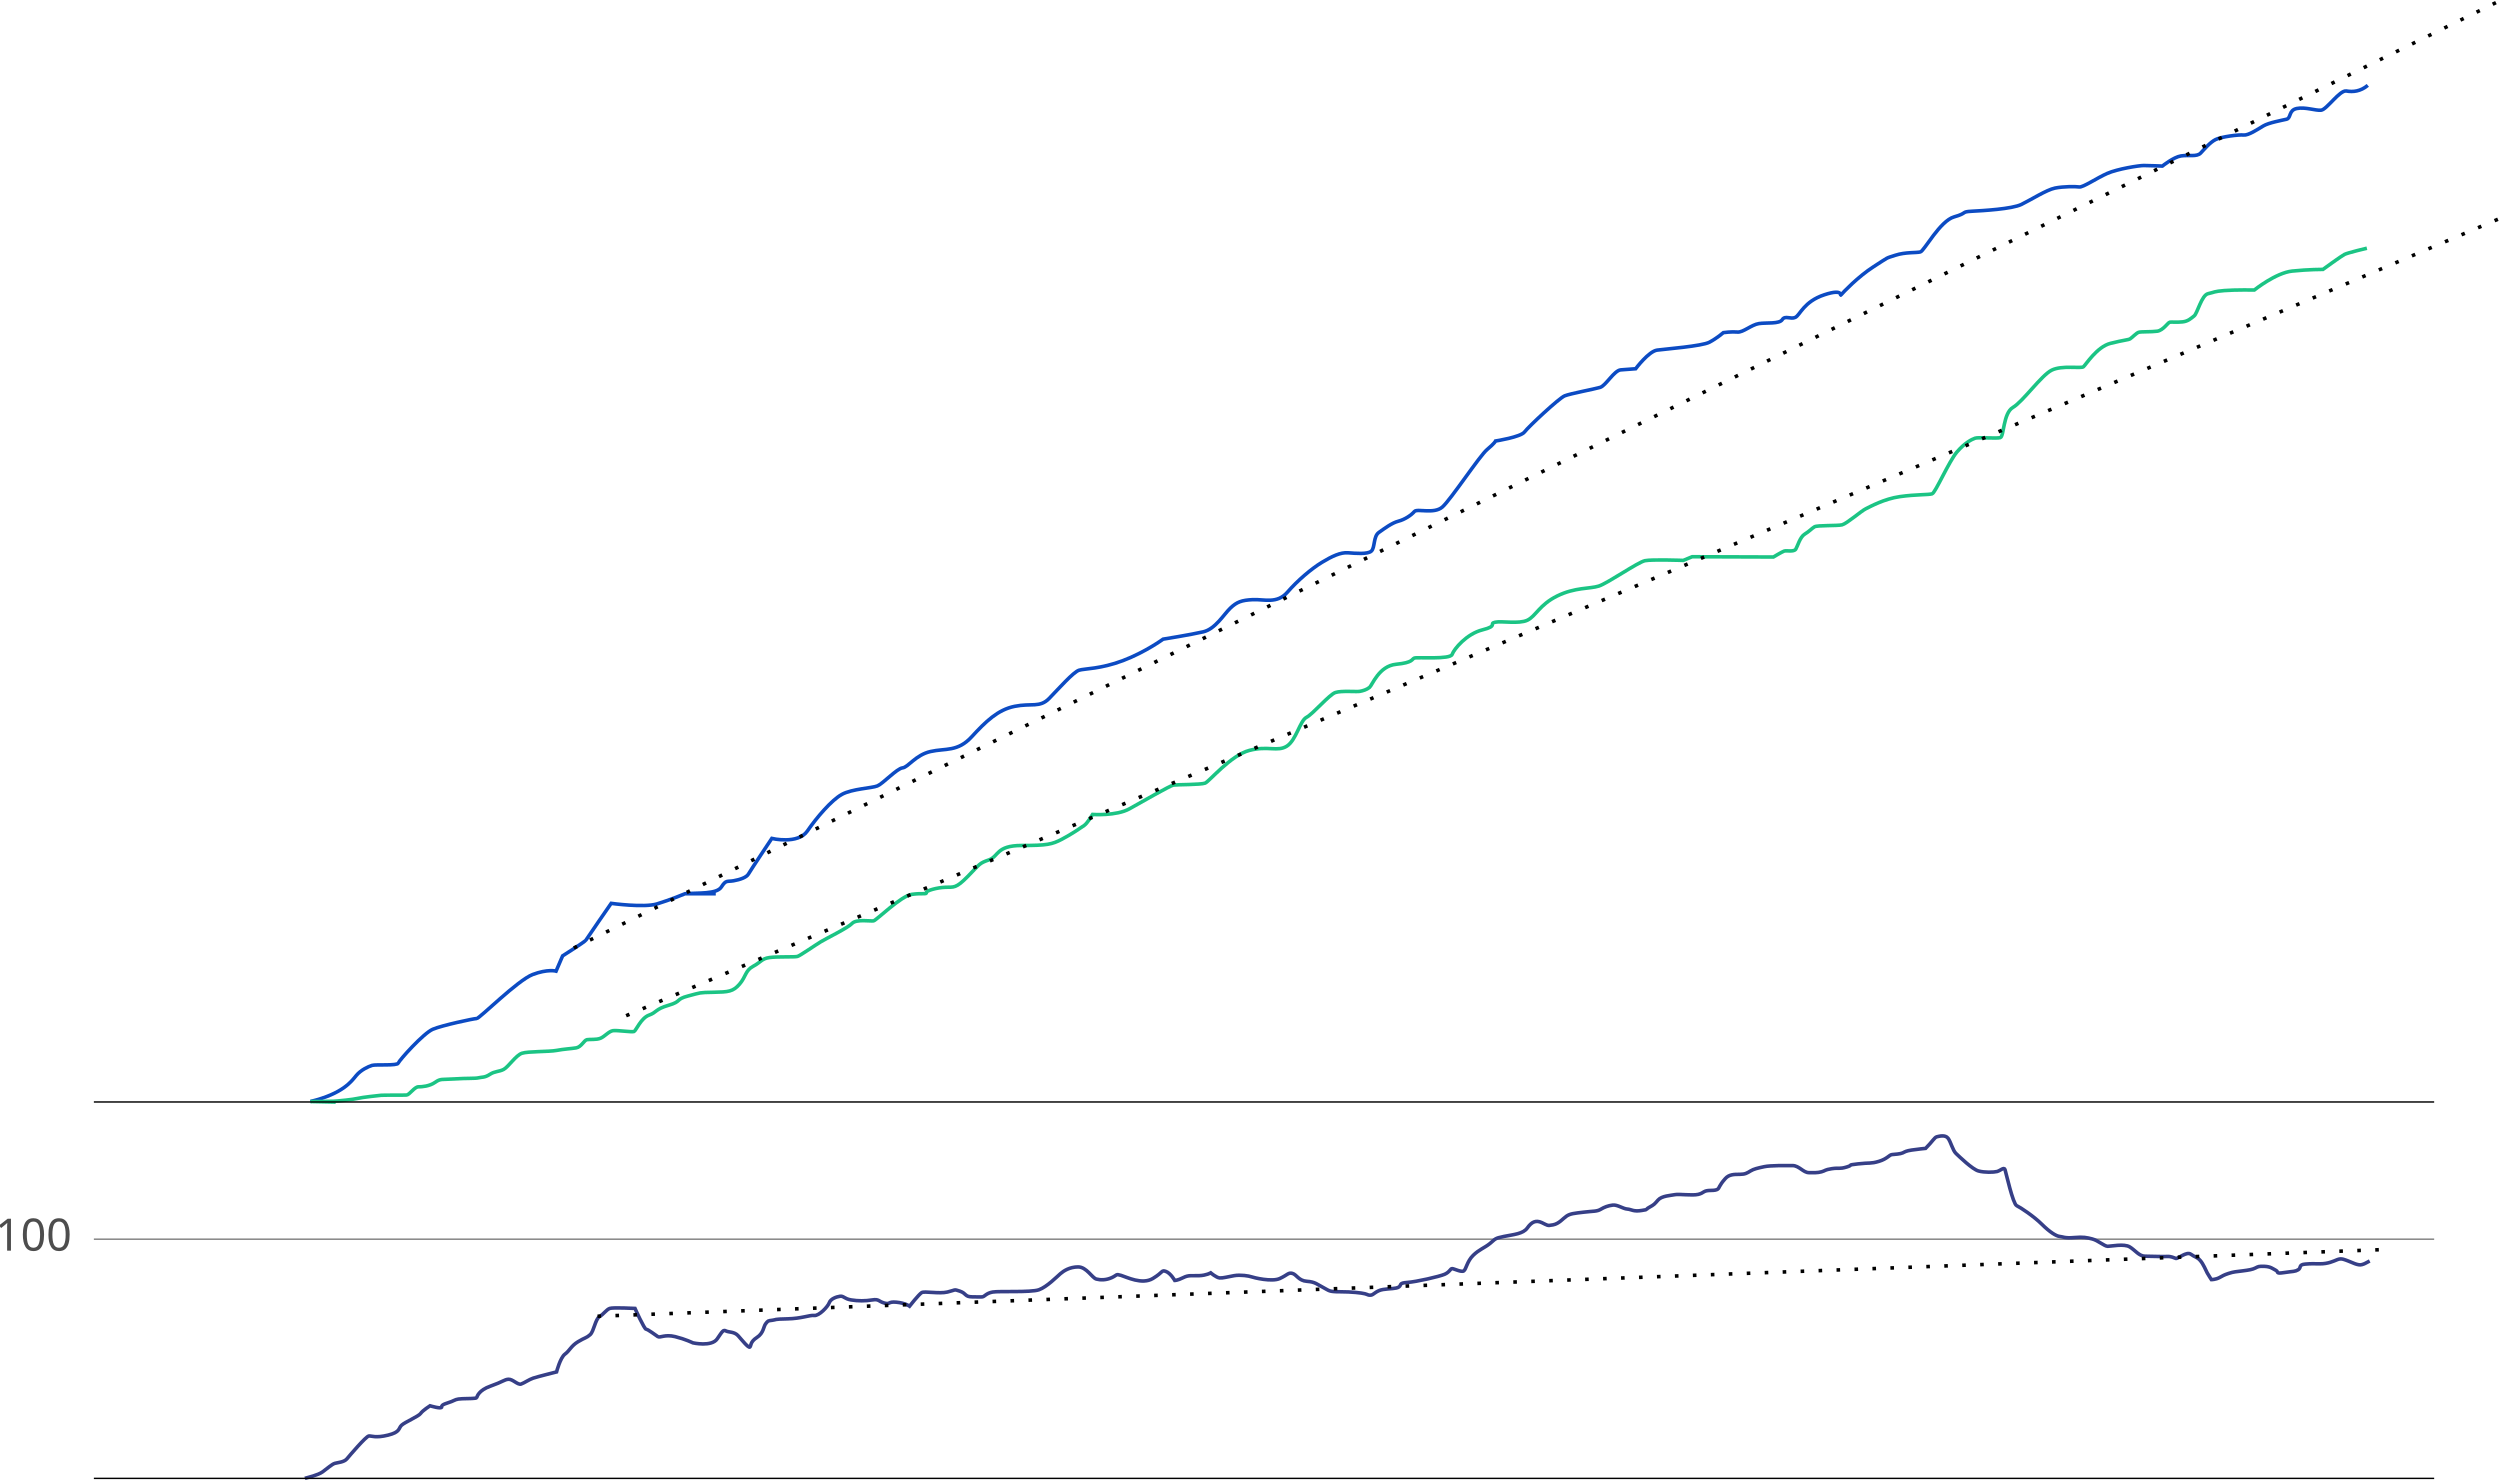
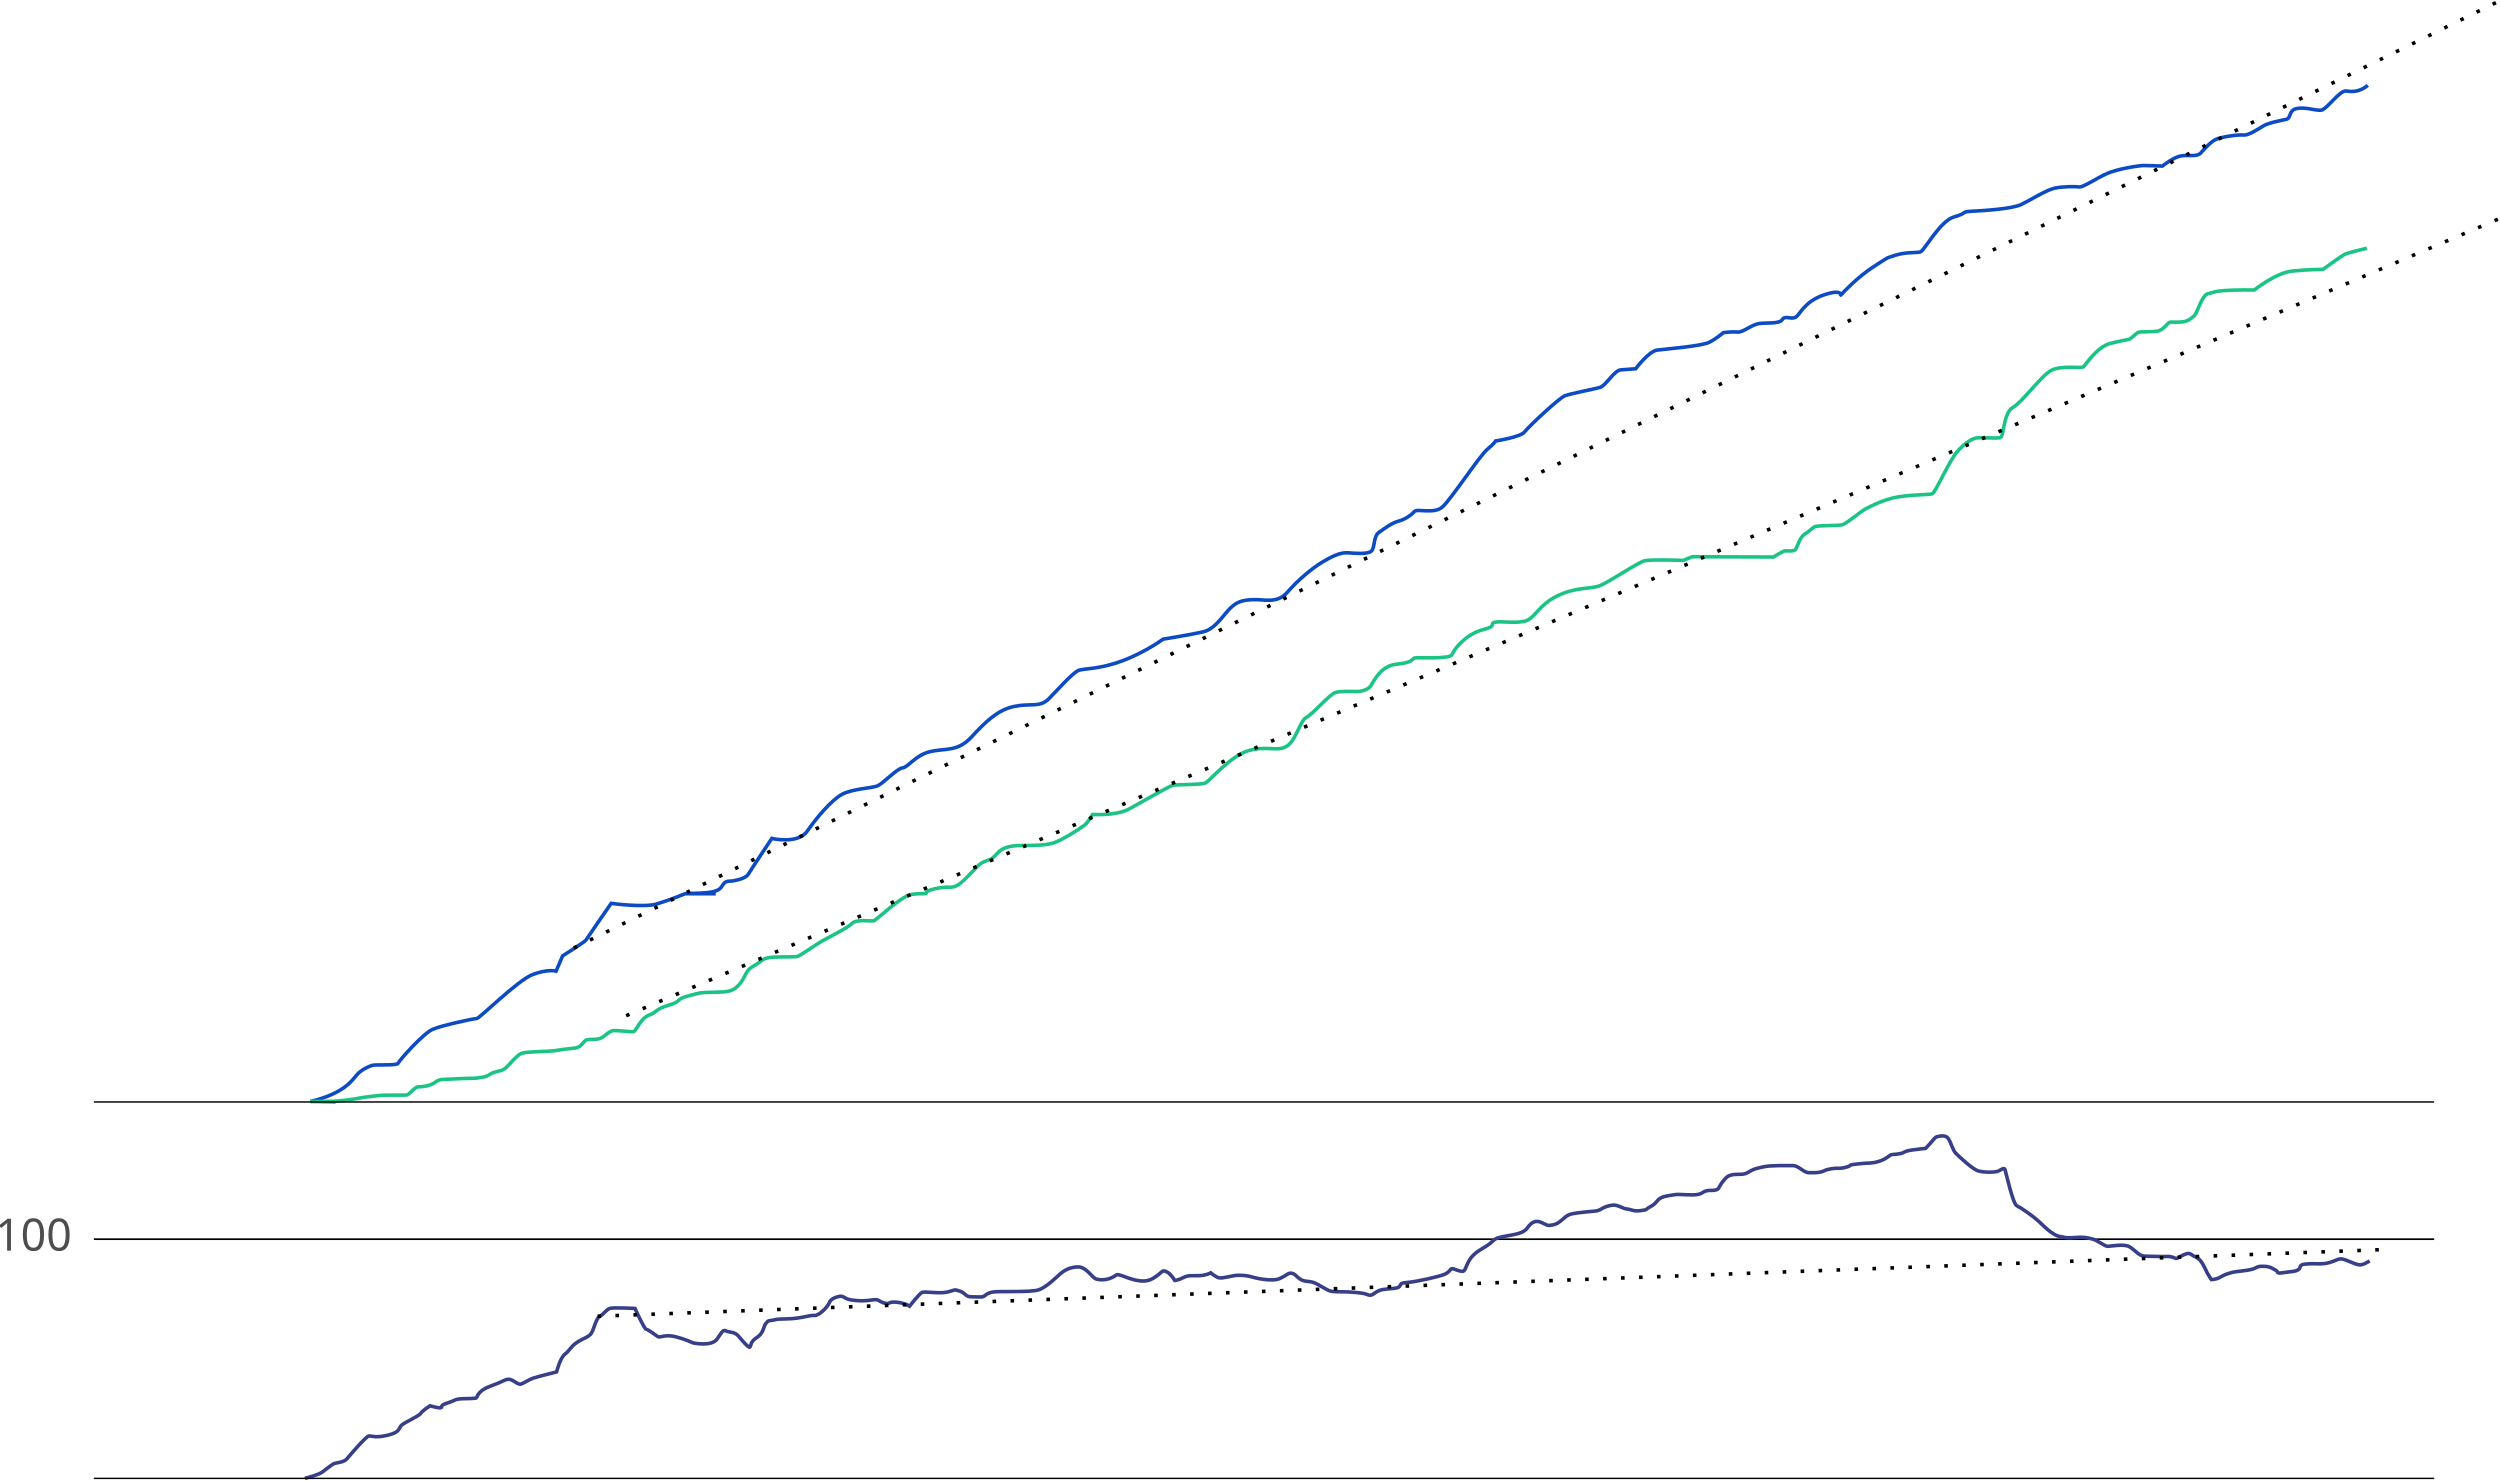
<svg xmlns="http://www.w3.org/2000/svg" width="2235.729" height="1323.67" id="svg29497" version="1.1">
  <defs id="defs29499" />
  <g id="layer1" transform="translate(101.127,151.0409)">
-     <path style="opacity:0.5;fill:none;stroke:#000000;stroke-width:1.286;stroke-linecap:butt;stroke-linejoin:miter;stroke-miterlimit:4;stroke-opacity:1;stroke-dasharray:none;stroke-dashoffset:0" d="m -17.184,957.153 2092.907,0" id="path29599" />
+     <path style="opacity:1;fill:none;stroke:#000000;stroke-width:1.5;stroke-linecap:butt;stroke-linejoin:miter;stroke-miterlimit:4;stroke-opacity:1;stroke-dasharray:none;stroke-dashoffset:0" d="m -17.184,957.153 2092.907,0" id="path29599" />
    <path style="fill:none;stroke:#0c4bc3;stroke-width:3.214;stroke-linecap:butt;stroke-linejoin:miter;stroke-miterlimit:4;stroke-opacity:1;stroke-dasharray:none" d="m 176.525,834.029 c 29.231,-7.068 36.747,-18.175 40.923,-23.223 4.176,-5.049 10.857,-8.078 14.198,-9.087 3.341,-1.01 22.549,0.505 23.385,-2.019 0.835,-2.524 22.549,-26.757 30.901,-30.291 8.352,-3.534 36.747,-9.592 39.253,-9.592 2.505,0 36.747,-34.33 50.11,-39.379 13.363,-5.049 20.879,-3.029 20.879,-3.029 l 5.846,-13.631 c 0,0 20.044,-12.621 20.879,-14.136 0.835,-1.515 22.549,-32.816 22.549,-32.816 0,0 29.231,4.039 40.923,0.505 11.692,-3.534 25.055,-9.087 25.055,-9.087 l 27.56,-10e-6 -27.56,10e-6 c 11.692,-1.01 28.396,0.505 32.571,-6.058 4.176,-6.563 5.011,-4.544 10.857,-5.553 5.846,-1.01 11.692,-3.029 13.363,-6.058 1.67,-3.029 20.879,-31.806 20.879,-31.806 0,0 23.385,5.553 31.736,-6.563 8.352,-12.117 21.714,-27.767 30.901,-32.816 9.187,-5.049 26.725,-5.553 31.736,-7.573 5.011,-2.019 17.538,-15.651 22.549,-16.155 5.011,-0.505 11.692,-11.612 25.055,-14.641 13.363,-3.029 24.22,0.505 36.747,-13.126 12.527,-13.631 23.385,-24.233 38.417,-27.262 15.033,-3.029 22.549,1.515 30.901,-7.068 8.352,-8.583 21.714,-23.728 26.725,-25.243 5.011,-1.515 19.209,-1.01 39.253,-8.583 20.044,-7.573 35.912,-19.185 35.912,-19.185 0,0 25.055,-4.039 35.912,-6.563 10.857,-2.524 18.374,-15.651 24.22,-21.204 5.846,-5.553 10.022,-7.068 20.044,-7.573 10.022,-0.505 21.714,4.039 30.901,-6.563 9.187,-10.602 21.714,-21.204 30.901,-26.757 9.187,-5.553 16.703,-9.087 23.384,-8.583 6.681,0.505 17.538,1.515 20.879,-1.515 3.341,-3.029 1.67,-13.126 6.681,-16.66 5.011,-3.534 11.692,-8.583 17.538,-10.097 5.846,-1.515 11.692,-5.553 14.198,-8.583 2.506,-3.029 17.538,2.524 25.055,-4.039 7.516,-6.563 33.407,-45.942 40.088,-51.496 6.681,-5.553 7.516,-7.573 7.516,-7.573 0,0 22.549,-3.534 25.89,-8.078 3.341,-4.544 30.901,-30.291 35.912,-32.311 5.011,-2.019 26.725,-6.058 31.736,-7.573 5.011,-1.515 12.527,-15.146 18.374,-15.651 5.846,-0.505 13.363,-1.01 13.363,-1.01 0,0 11.692,-15.651 19.209,-16.66 7.516,-1.01 40.088,-3.534 46.769,-7.068 6.681,-3.534 12.527,-8.583 12.527,-8.583 0,0 7.516,-1.01 12.527,-0.505 5.011,0.505 12.527,-6.563 19.209,-7.573 6.681,-1.01 18.374,0.505 20.879,-3.534 2.506,-4.039 7.516,0 11.692,-2.019 4.176,-2.019 7.516,-14.136 25.89,-20.194 18.374,-6.058 13.363,2.019 15.033,0 1.67,-2.019 15.033,-16.155 29.231,-25.243 14.198,-9.087 10.022,-7.068 19.209,-10.097 9.187,-3.029 19.209,-2.019 22.549,-3.029 3.341,-1.01 17.538,-27.767 30.066,-31.301 12.527,-3.534 5.846,-4.544 15.868,-5.049 10.022,-0.505 35.912,-2.019 44.264,-6.058 8.352,-4.039 22.549,-13.126 30.066,-14.641 7.516,-1.515 18.374,-1.515 21.714,-1.01 3.341,0.505 15.868,-8.078 25.055,-12.117 9.187,-4.039 28.395,-7.068 32.571,-7.068 4.176,0 16.703,0.505 16.703,0.505 0,0 10.022,-8.078 16.703,-9.087 6.681,-1.01 14.198,1.01 17.538,-2.524 3.341,-3.534 8.351,-9.592 13.363,-12.117 5.011,-2.524 20.879,-4.544 25.055,-4.039 4.176,0.505 12.527,-5.049 17.538,-8.078 5.011,-3.029 16.703,-5.049 20.879,-6.058 4.176,-1.01 1.67,-8.078 9.187,-9.592 7.516,-1.515 16.703,2.019 21.714,1.515 5.011,-0.505 16.703,-18.175 22.549,-17.165 5.846,1.01 12.527,0.505 19.209,-5.049" id="path29589" />
    <path style="fill:none;stroke:#1bc484;stroke-width:3.214;stroke-linecap:butt;stroke-linejoin:miter;stroke-miterlimit:4;stroke-opacity:1;stroke-dasharray:none" d="m 199.074,834.534 -22.549,-0.505 c 0,0 16.286,0 20.879,-0.252 4.593,-0.252 17.121,-1.515 21.297,-2.524 4.176,-1.01 18.374,-2.524 20.879,-2.777 2.505,-0.252 20.461,0 22.967,-0.252 2.505,-0.252 7.099,-7.32 10.44,-7.32 3.341,0 10.022,-0.505 15.033,-4.039 5.011,-3.534 5.846,-2.272 17.121,-3.029 11.275,-0.757 18.791,-0.252 21.714,-1.01 2.923,-0.757 5.429,0 10.022,-3.029 4.593,-3.029 8.352,-2.272 12.527,-4.544 4.176,-2.272 10.857,-12.621 16.286,-14.388 5.429,-1.767 24.22,-1.262 30.901,-2.524 6.681,-1.262 12.945,-1.515 17.538,-2.272 4.593,-0.757 7.099,-6.816 9.604,-7.32 2.505,-0.505 8.352,0.252 12.11,-1.262 3.758,-1.515 7.516,-6.311 11.275,-6.816 3.758,-0.505 17.121,1.515 18.791,0.757 1.67,-0.757 6.264,-12.117 13.363,-14.641 7.099,-2.524 5.429,-5.301 17.538,-8.835 12.11,-3.534 5.846,-5.301 17.538,-8.33 11.692,-3.029 9.187,-3.029 22.549,-3.282 13.363,-0.252 17.538,-0.505 23.385,-7.32 5.846,-6.816 5.011,-12.117 12.11,-15.903 7.099,-3.786 7.516,-6.816 14.615,-7.825 7.099,-1.01 22.549,-0.252 25.055,-1.01 2.505,-0.757 15.451,-9.845 20.879,-13.126 5.429,-3.282 24.22,-12.369 27.978,-16.408 3.758,-4.039 16.703,-1.767 19.209,-2.272 2.505,-0.505 24.637,-22.466 34.242,-23.728 9.604,-1.262 13.363,0.252 12.945,-1.515 -0.418,-1.767 9.604,-4.544 17.121,-4.796 7.516,-0.252 9.187,1.262 20.044,-9.845 10.857,-11.107 10.022,-11.612 18.791,-14.641 8.769,-3.029 6.264,-12.874 29.231,-12.874 22.967,0 27.143,-1.01 35.912,-5.553 8.769,-4.544 17.121,-10.35 20.044,-12.369 2.923,-2.019 7.516,-9.845 7.516,-9.845 0,0 21.297,1.515 32.989,-5.049 11.692,-6.563 36.33,-20.699 39.253,-21.204 2.923,-0.505 24.637,-0.252 28.396,-1.767 3.758,-1.515 22.967,-24.99 39.67,-29.282 16.703,-4.291 25.055,1.515 33.407,-3.786 8.352,-5.301 11.692,-22.719 17.538,-25.748 5.846,-3.029 20.462,-20.447 25.89,-22.214 5.429,-1.767 18.791,-0.505 21.714,-1.01 2.923,-0.505 6.264,-1.515 8.769,-3.534 2.506,-2.019 8.352,-19.185 23.802,-20.699 15.45,-1.515 13.78,-4.544 16.286,-5.553 2.506,-1.01 32.154,1.515 33.824,-3.282 1.67,-4.796 12.945,-18.427 27.143,-21.961 14.198,-3.534 5.428,-5.553 11.275,-6.816 5.846,-1.262 21.297,1.767 28.813,-1.767 7.516,-3.534 10.857,-13.884 26.725,-21.709 15.868,-7.825 29.231,-6.311 37.165,-8.835 7.934,-2.524 35.077,-21.456 41.34,-22.719 6.264,-1.262 34.242,-0.252 34.242,-0.252 l 7.934,-3.282 72.659,0.252 c 0,0 7.516,-4.544 9.604,-5.301 2.088,-0.757 8.769,1.01 10.44,-1.767 1.67,-2.777 3.758,-10.854 7.934,-13.379 4.176,-2.524 6.264,-5.049 8.769,-6.563 2.506,-1.515 20.462,-0.757 24.637,-1.767 4.176,-1.01 17.121,-12.369 21.297,-14.388 4.176,-2.019 16.286,-8.835 30.483,-10.854 14.198,-2.019 25.89,-1.515 28.813,-2.524 2.923,-1.01 15.033,-29.029 22.132,-37.359 7.099,-8.33 13.363,-11.359 16.286,-12.369 2.923,-1.01 19.209,0.505 22.549,-0.505 3.341,-1.01 2.505,-21.961 11.275,-27.01 8.769,-5.049 25.473,-28.777 34.659,-33.321 9.187,-4.544 26.308,-1.262 28.396,-3.029 2.088,-1.767 12.11,-17.922 24.22,-20.952 12.11,-3.029 15.868,-3.029 17.538,-4.039 1.67,-1.01 5.429,-5.049 7.516,-5.806 2.088,-0.757 11.275,-0.252 16.703,-1.01 5.429,-0.757 9.604,-7.825 11.275,-8.078 1.67,-0.252 6.264,0.252 11.275,-0.252 5.011,-0.505 7.516,-3.029 10.439,-5.301 2.923,-2.272 6.681,-18.68 12.527,-19.942 5.846,-1.262 5.011,-2.019 14.615,-2.777 9.604,-0.757 26.725,-0.505 26.725,-0.505 0,0 19.209,-15.398 33.824,-16.913 14.615,-1.515 27.56,-1.515 27.56,-1.515 0,0 16.286,-11.864 19.209,-13.379 2.923,-1.515 20.044,-5.553 20.044,-5.553" id="path29591" />
    <path style="fill:none;stroke:#363f87;stroke-width:3.214;stroke-linecap:butt;stroke-linejoin:miter;stroke-miterlimit:4;stroke-opacity:1;stroke-dasharray:none" d="m 171.514,1171.022 c 2.505,-0.757 11.692,-2.777 15.868,-5.806 4.176,-3.029 8.352,-6.816 10.857,-7.573 2.505,-0.757 8.352,-1.01 10.857,-4.039 2.506,-3.029 17.121,-20.194 19.626,-20.447 2.505,-0.252 5.846,2.019 17.121,-0.757 11.275,-2.777 9.187,-6.058 12.11,-8.835 2.923,-2.777 15.451,-8.078 17.121,-10.602 1.67,-2.524 8.352,-6.816 8.352,-6.816 0,0 10.857,3.282 10.44,1.01 -0.418,-2.272 5.011,-3.282 8.769,-4.796 3.758,-1.515 3.758,-2.272 9.604,-2.524 5.846,-0.252 12.527,0 12.945,-1.01 0.418,-1.01 1.67,-6.563 12.527,-10.35 10.857,-3.787 12.11,-5.806 15.868,-6.058 3.758,-0.253 8.352,5.301 11.275,4.291 2.923,-1.01 7.099,-4.039 10.857,-5.301 3.758,-1.262 20.879,-5.553 20.879,-5.553 0,0 3.341,-12.874 7.516,-15.903 4.176,-3.029 5.429,-7.32 11.692,-11.107 6.264,-3.786 7.516,-3.282 10.857,-6.311 3.341,-3.029 4.593,-13.883 8.352,-16.155 3.758,-2.272 6.264,-6.311 9.187,-7.32 2.923,-1.01 22.549,0 22.549,0 0,0 8.352,18.68 10.022,18.68 1.67,0 8.352,5.301 10.44,6.563 2.088,1.262 6.264,-2.272 15.451,0 9.187,2.272 15.868,5.553 15.868,5.553 0,0 16.703,3.786 21.714,-3.534 5.011,-7.32 5.429,-8.33 7.934,-7.068 2.505,1.262 7.516,0.505 10.857,4.291 3.341,3.787 9.187,11.107 10.44,10.097 1.253,-1.01 0,-4.544 6.264,-8.582 6.264,-4.039 5.846,-9.845 7.934,-12.369 2.088,-2.524 1.67,-2.524 5.846,-3.029 4.176,-0.505 0.418,-1.01 13.363,-1.262 12.945,-0.252 20.044,-3.534 24.22,-3.029 4.176,0.505 12.11,-7.825 13.363,-11.359 1.253,-3.534 6.264,-5.301 9.604,-5.806 3.341,-0.505 3.758,2.272 10.022,3.282 6.264,1.01 12.527,1.01 18.791,0 6.264,-1.01 5.429,1.262 10.857,2.777 5.429,1.514 2.923,-1.515 10.857,-0.757 7.934,0.757 11.692,3.534 11.692,3.534 0,0 8.352,-10.602 10.857,-12.117 2.505,-1.515 15.451,1.262 22.967,-0.505 7.516,-1.767 5.429,-2.777 11.275,-0.757 5.846,2.019 4.176,5.048 10.857,5.048 6.681,0 7.099,0.253 9.187,0 2.088,-0.252 3.341,-3.282 9.187,-4.291 5.846,-1.01 34.242,0.505 41.341,-2.019 7.099,-2.524 16.286,-11.864 19.209,-14.388 2.923,-2.524 8.352,-6.058 15.868,-6.058 7.516,0 12.527,9.845 16.286,10.854 3.758,1.01 8.769,1.01 13.78,-1.262 5.011,-2.272 3.341,-3.534 8.352,-2.019 5.011,1.515 18.791,8.583 28.396,2.777 9.604,-5.806 7.516,-7.825 11.692,-6.311 4.176,1.515 7.934,8.078 7.934,8.078 0,0 2.505,0 7.516,-2.524 5.011,-2.524 7.516,-1.515 14.198,-1.767 6.681,-0.252 10.44,-2.524 10.44,-2.524 0,0 5.011,4.291 7.934,4.544 2.923,0.252 7.099,-1.01 12.945,-2.019 5.846,-1.01 13.363,0.252 15.45,1.01 2.088,0.757 18.374,4.796 25.472,1.515 7.099,-3.282 7.516,-5.553 11.275,-4.544 3.758,1.01 5.429,6.563 12.945,7.068 7.516,0.505 9.187,2.777 14.615,5.553 5.429,2.777 4.593,3.786 15.033,3.786 10.44,0 19.209,1.01 22.132,1.767 2.923,0.757 2.923,1.514 5.428,1.262 2.506,-0.252 4.593,-4.039 10.857,-5.049 6.264,-1.01 11.692,-0.505 14.198,-2.272 2.506,-1.767 -0.418,-3.534 7.516,-4.039 7.934,-0.505 28.813,-5.301 33.407,-7.32 4.593,-2.019 5.011,-5.049 6.681,-5.049 1.67,0 8.352,3.534 10.44,2.019 2.088,-1.515 2.923,-8.583 8.352,-13.884 5.428,-5.301 10.022,-6.563 15.033,-10.602 5.011,-4.039 3.758,-4.544 12.527,-6.311 8.769,-1.767 17.121,-2.272 20.879,-7.573 3.758,-5.301 7.516,-7.32 12.945,-4.796 5.429,2.524 4.593,3.029 10.022,2.019 5.428,-1.01 8.769,-5.553 12.11,-7.825 3.341,-2.272 7.099,-2.524 15.451,-3.534 8.352,-1.01 11.692,-0.505 15.033,-2.524 3.341,-2.019 6.681,-3.282 10.857,-3.786 4.176,-0.505 9.187,3.282 12.945,3.534 3.758,0.252 5.429,2.524 12.945,1.262 7.516,-1.262 2.088,-0.252 6.681,-2.777 4.593,-2.524 4.593,-2.777 7.934,-6.563 3.341,-3.786 11.275,-4.039 15.033,-4.796 3.758,-0.757 15.451,1.01 20.879,-0.252 5.429,-1.262 4.176,-3.534 11.275,-3.534 7.099,0 6.681,-1.767 7.934,-3.786 1.253,-2.019 1.67,-3.029 5.011,-6.816 3.341,-3.786 7.934,-3.786 12.945,-3.786 5.011,0 6.681,-1.262 9.604,-3.029 2.923,-1.767 6.264,-2.524 12.11,-3.786 5.846,-1.262 19.626,-1.01 25.473,-1.01 5.846,0 9.604,6.311 14.615,6.311 5.011,0 7.516,0.252 11.275,-0.757 3.758,-1.01 2.506,-1.767 9.187,-2.777 6.681,-1.01 6.681,0.505 13.363,-1.515 6.681,-2.019 -0.835,-1.515 10.022,-2.777 10.857,-1.262 11.275,0 18.791,-2.272 7.516,-2.272 9.187,-5.806 11.692,-6.058 2.506,-0.252 7.516,-0.505 9.604,-1.515 2.088,-1.01 2.923,-1.767 7.934,-2.524 5.011,-0.757 12.527,-1.515 12.527,-1.515 6.264,-6.311 7.934,-9.845 10.022,-10.35 2.088,-0.505 7.516,-2.019 10.022,1.262 2.506,3.282 4.176,10.854 7.099,13.631 2.923,2.777 14.615,14.136 20.044,15.651 5.429,1.515 13.78,1.262 16.703,0.505 2.923,-0.757 6.264,-4.291 7.099,-1.767 0.835,2.524 7.099,30.796 10.44,32.311 3.341,1.515 15.45,9.592 22.549,16.66 7.099,7.068 12.945,10.602 15.868,10.854 2.923,0.252 4.593,1.767 12.945,1.01 8.352,-0.757 11.275,0 16.286,1.262 5.011,1.262 10.857,6.563 13.78,6.563 2.923,0 14.615,-2.524 19.626,0.505 5.011,3.029 8.351,8.33 13.78,8.33 5.428,0 15.868,0.505 19.626,0.252 3.758,-0.252 6.264,1.262 7.934,1.767 1.67,0.505 9.604,-6.563 13.363,-3.786 3.758,2.777 5.428,2.272 8.351,5.553 2.923,3.282 5.011,8.835 6.264,11.107 1.253,2.272 3.758,6.058 3.758,6.058 0,0 3.758,0 7.099,-1.767 3.341,-1.767 3.758,-2.272 8.352,-3.786 4.593,-1.515 6.681,-1.515 12.527,-2.272 5.846,-0.757 8.769,-1.262 11.275,-2.524 2.506,-1.262 2.923,-1.767 8.352,-1.515 5.428,0.252 7.099,2.019 10.022,3.534 2.923,1.515 -0.835,3.282 7.516,2.019 8.352,-1.262 9.604,-0.757 12.527,-2.524 2.923,-1.767 0,-4.544 6.264,-5.049 6.264,-0.505 6.264,-0.252 13.363,-0.252 7.099,0 11.692,-2.272 15.451,-3.786 3.758,-1.515 6.681,0.252 9.604,1.262 2.923,1.01 8.769,4.291 12.11,3.282 3.341,-1.01 2.088,-0.757 7.099,-3.282" id="path29593" />
    <path style="fill:none;stroke:#000000;stroke-width:1.286px;stroke-linecap:butt;stroke-linejoin:miter;stroke-opacity:1" d="m -17.184,834.448 2092.907,0" id="path29595" />
    <path id="path29597" d="m -17.184,1171.06 2092.907,0" style="fill:none;stroke:#000000;stroke-width:1.286px;stroke-linecap:butt;stroke-linejoin:miter;stroke-opacity:1" />
    <path style="fill:none;stroke:#000000;stroke-width:3.214;stroke-linecap:butt;stroke-linejoin:miter;stroke-miterlimit:4;stroke-opacity:1;stroke-dasharray:3.214, 12.856;stroke-dashoffset:0" d="M 458.81,757.291 2132.995,44.911" id="path30109" />
    <path style="fill:none;stroke:#000000;stroke-width:3.214;stroke-linecap:butt;stroke-linejoin:miter;stroke-miterlimit:4;stroke-opacity:1;stroke-dasharray:3.214, 12.856;stroke-dashoffset:0" d="M 412.041,696.708 2132.476,-149.434" id="path30111" />
    <text xml:space="preserve" style="font-size:40px;font-style:normal;font-weight:normal;line-height:125%;letter-spacing:0px;word-spacing:0px;fill:#4d4d4d;fill-opacity:1;stroke:none;font-family:Sans" x="-105.522" y="967.397" id="text30113">
      <tspan id="tspan30115" x="-105.522" y="967.397">100</tspan>
    </text>
    <path id="path30174" d="M 433.206,1026.071 2031.349,966.402" style="fill:none;stroke:#000000;stroke-width:3.214;stroke-linecap:butt;stroke-linejoin:miter;stroke-miterlimit:4;stroke-opacity:1;stroke-dasharray:3.214, 12.856;stroke-dashoffset:0" />
  </g>
</svg>
